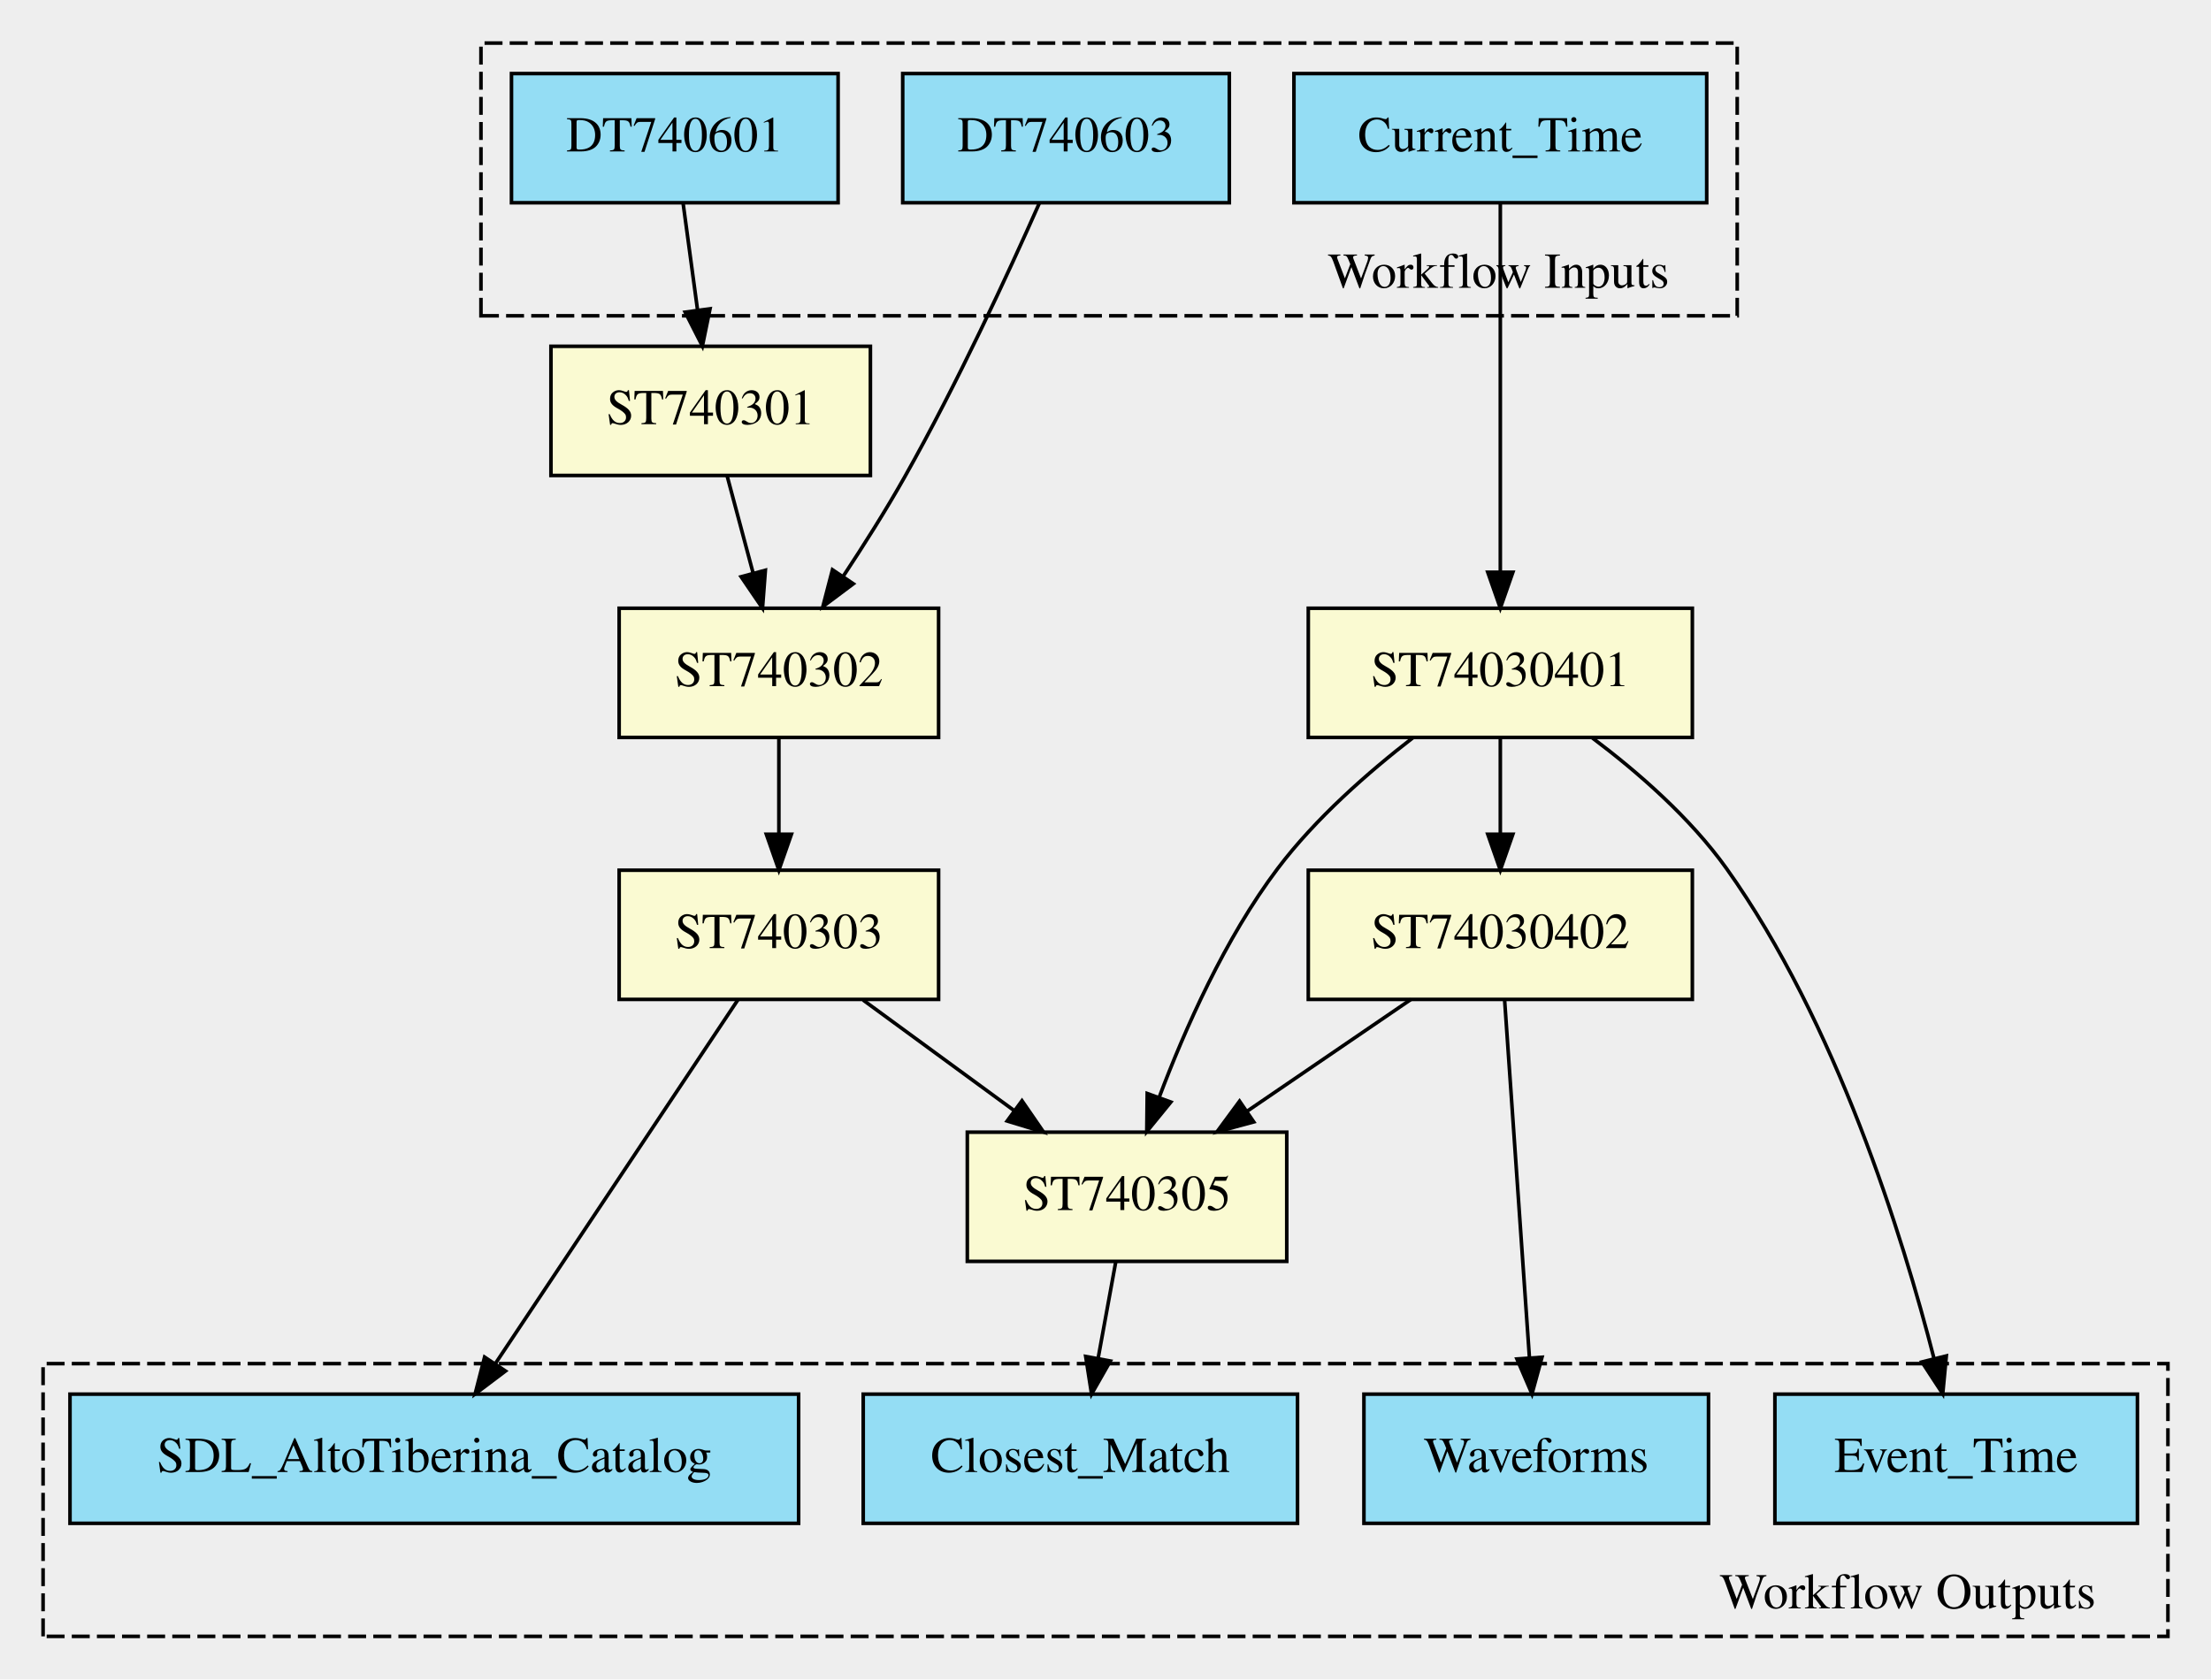
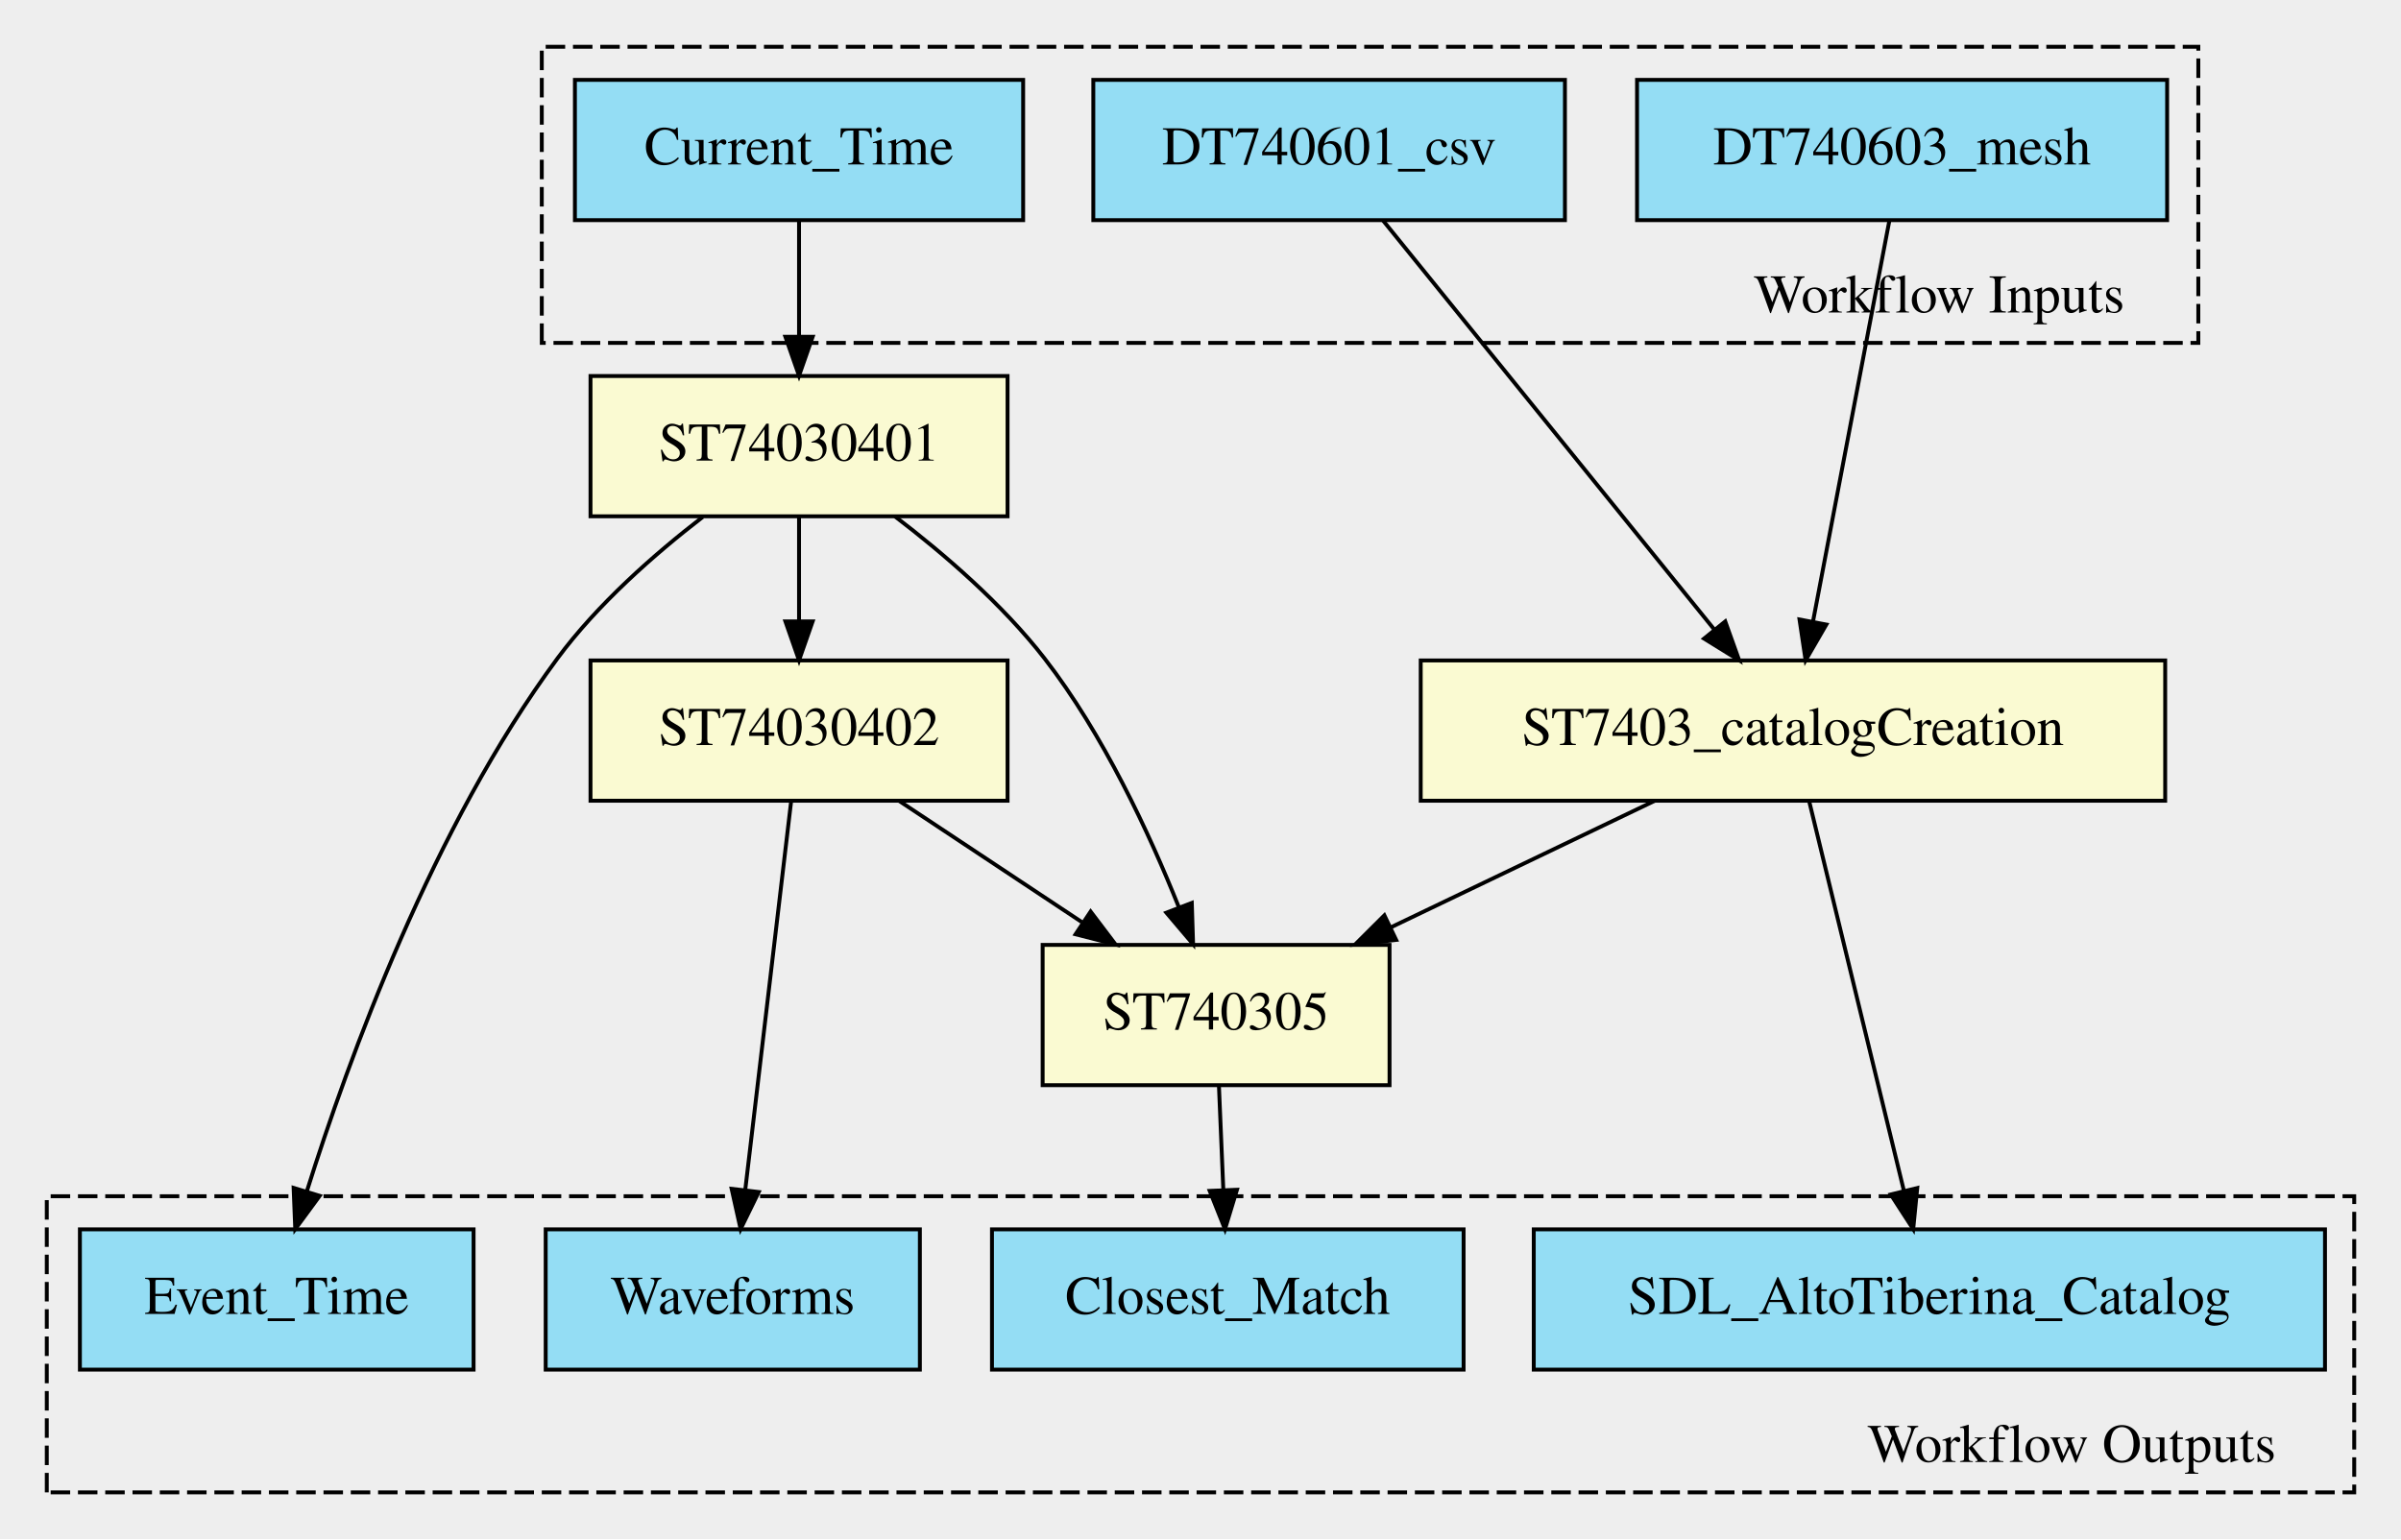
- <svg xmlns="http://www.w3.org/2000/svg" width="616pt" height="468pt" viewBox="0.00 0.00 616.00 468.00">
-   <g id="graph0" class="graph" transform="scale(1 1) rotate(0) translate(4 464)">
-     <polygon fill="#eeeeee" stroke="transparent" points="-4,4 -4,-464 612,-464 612,4 -4,4" />
+ <svg xmlns="http://www.w3.org/2000/svg" width="616pt" height="395pt" viewBox="0.00 0.00 616.00 395.00">
+   <g id="graph0" class="graph" transform="scale(1 1) rotate(0) translate(4 391)">
+     <polygon fill="#eeeeee" stroke="transparent" points="-4,4 -4,-391 612,-391 612,4 -4,4" />
    <g id="clust1" class="cluster">
-       <polygon fill="#eeeeee" stroke="black" stroke-dasharray="5,2" points="130,-376 130,-452 480,-452 480,-376 130,-376" />
-       <text text-anchor="middle" x="413.5" y="-383.8" font-family="Times,serif" font-size="14.00">Workflow Inputs</text>
+       <polygon fill="#eeeeee" stroke="black" stroke-dasharray="5,2" points="135,-303 135,-379 560,-379 560,-303 135,-303" />
+       <text text-anchor="middle" x="493.5" y="-310.8" font-family="Times,serif" font-size="14.00">Workflow Inputs</text>
    </g>
    <g id="clust2" class="cluster">
      <polygon fill="#eeeeee" stroke="black" stroke-dasharray="5,2" points="8,-8 8,-84 600,-84 600,-8 8,-8" />
      <text text-anchor="middle" x="527.5" y="-15.8" font-family="Times,serif" font-size="14.00">Workflow Outputs</text>
    </g>
    <g id="node1" class="node">
-       <polygon fill="lightgoldenrodyellow" stroke="black" points="149.5,-331.5 149.5,-367.5 238.5,-367.5 238.5,-331.5 149.5,-331.5" />
-       <text text-anchor="middle" x="194" y="-345.8" font-family="Times,serif" font-size="14.00">ST740301</text>
+       <polygon fill="lightgoldenrodyellow" stroke="black" points="147.5,-258.5 147.5,-294.5 254.5,-294.5 254.5,-258.5 147.5,-258.5" />
+       <text text-anchor="middle" x="201" y="-272.8" font-family="Times,serif" font-size="14.00">ST74030401</text>
    </g>
    <g id="node2" class="node">
-       <polygon fill="lightgoldenrodyellow" stroke="black" points="168.5,-258.5 168.5,-294.5 257.5,-294.5 257.5,-258.5 168.5,-258.5" />
-       <text text-anchor="middle" x="213" y="-272.8" font-family="Times,serif" font-size="14.00">ST740302</text>
+       <polygon fill="lightgoldenrodyellow" stroke="black" points="147.5,-185.5 147.5,-221.5 254.5,-221.5 254.5,-185.5 147.5,-185.5" />
+       <text text-anchor="middle" x="201" y="-199.8" font-family="Times,serif" font-size="14.00">ST74030402</text>
    </g>
    <g id="edge1" class="edge">
-       <path fill="none" stroke="black" d="M198.6,-331.31C200.77,-323.2 203.41,-313.34 205.83,-304.28" />
-       <polygon fill="black" stroke="black" points="209.24,-305.09 208.44,-294.53 202.48,-303.28 209.24,-305.09" />
+       <path fill="none" stroke="black" d="M201,-258.31C201,-250.29 201,-240.55 201,-231.57" />
+       <polygon fill="black" stroke="black" points="204.5,-231.53 201,-221.53 197.5,-231.53 204.5,-231.53" />
    </g>
    <g id="node3" class="node">
-       <polygon fill="lightgoldenrodyellow" stroke="black" points="168.5,-185.5 168.5,-221.5 257.5,-221.5 257.5,-185.5 168.5,-185.5" />
-       <text text-anchor="middle" x="213" y="-199.8" font-family="Times,serif" font-size="14.00">ST740303</text>
+       <polygon fill="lightgoldenrodyellow" stroke="black" points="263.5,-112.5 263.5,-148.5 352.5,-148.5 352.5,-112.5 263.5,-112.5" />
+       <text text-anchor="middle" x="308" y="-126.8" font-family="Times,serif" font-size="14.00">ST740305</text>
    </g>
    <g id="edge2" class="edge">
-       <path fill="none" stroke="black" d="M213,-258.31C213,-250.29 213,-240.55 213,-231.57" />
-       <polygon fill="black" stroke="black" points="216.5,-231.53 213,-221.53 209.5,-231.53 216.5,-231.53" />
+       <path fill="none" stroke="black" d="M225.59,-258.48C238.22,-248.84 253.18,-235.95 264,-222 279.07,-202.57 290.86,-177.16 298.43,-158.21" />
+       <polygon fill="black" stroke="black" points="301.77,-159.28 302.1,-148.69 295.24,-156.77 301.77,-159.28" />
+     </g>
+     <g id="node9" class="node">
+       <polygon fill="#94ddf4" stroke="black" points="16.5,-39.5 16.5,-75.5 117.5,-75.5 117.5,-39.5 16.5,-39.5" />
+       <text text-anchor="middle" x="67" y="-53.8" font-family="Times,serif" font-size="14.00">Event_Time</text>
+     </g>
+     <g id="edge9" class="edge">
+       <path fill="none" stroke="black" d="M176.3,-258.33C163.88,-248.75 149.31,-235.95 139,-222 107.08,-178.84 85.41,-119.29 74.72,-85.26" />
+       <polygon fill="black" stroke="black" points="78.02,-84.1 71.75,-75.56 71.33,-86.14 78.02,-84.1" />
+     </g>
+     <g id="edge4" class="edge">
+       <path fill="none" stroke="black" d="M226.63,-185.49C240.69,-176.17 258.31,-164.47 273.55,-154.36" />
+       <polygon fill="black" stroke="black" points="275.81,-157.06 282.21,-148.61 271.94,-151.23 275.81,-157.06" />
+     </g>
+     <g id="node11" class="node">
+       <polygon fill="#94ddf4" stroke="black" points="136,-39.5 136,-75.5 232,-75.5 232,-39.5 136,-39.5" />
+       <text text-anchor="middle" x="184" y="-53.8" font-family="Times,serif" font-size="14.00">Waveforms</text>
+     </g>
+     <g id="edge11" class="edge">
+       <path fill="none" stroke="black" d="M198.98,-185.42C196.07,-160.73 190.65,-114.85 187.19,-85.54" />
+       <polygon fill="black" stroke="black" points="190.66,-85.08 186.01,-75.56 183.71,-85.9 190.66,-85.08" />
+     </g>
+     <g id="node8" class="node">
+       <polygon fill="#94ddf4" stroke="black" points="250.5,-39.5 250.5,-75.5 371.5,-75.5 371.5,-39.5 250.5,-39.5" />
+       <text text-anchor="middle" x="311" y="-53.8" font-family="Times,serif" font-size="14.00">Closest_Match</text>
+     </g>
+     <g id="edge8" class="edge">
+       <path fill="none" stroke="black" d="M308.73,-112.31C309.07,-104.29 309.48,-94.55 309.86,-85.57" />
+       <polygon fill="black" stroke="black" points="313.36,-85.67 310.28,-75.53 306.36,-85.37 313.36,-85.67" />
+     </g>
+     <g id="node4" class="node">
+       <polygon fill="lightgoldenrodyellow" stroke="black" points="360.5,-185.5 360.5,-221.5 551.5,-221.5 551.5,-185.5 360.5,-185.5" />
+       <text text-anchor="middle" x="456" y="-199.8" font-family="Times,serif" font-size="14.00">ST7403_catalogCreation</text>
+     </g>
+     <g id="edge3" class="edge">
+       <path fill="none" stroke="black" d="M420.55,-185.49C400.2,-175.73 374.45,-163.38 352.71,-152.95" />
+       <polygon fill="black" stroke="black" points="354.2,-149.78 343.67,-148.61 351.18,-156.09 354.2,-149.78" />
+     </g>
+     <g id="node10" class="node">
+       <polygon fill="#94ddf4" stroke="black" points="389.5,-39.5 389.5,-75.5 592.5,-75.5 592.5,-39.5 389.5,-39.5" />
+       <text text-anchor="middle" x="491" y="-53.8" font-family="Times,serif" font-size="14.00">SDL_AltoTiberina_Catalog</text>
+     </g>
+     <g id="edge10" class="edge">
+       <path fill="none" stroke="black" d="M460.15,-185.42C466.15,-160.73 477.3,-114.85 484.43,-85.54" />
+       <polygon fill="black" stroke="black" points="487.89,-86.11 486.85,-75.56 481.09,-84.45 487.89,-86.11" />
+     </g>
+     <g id="node5" class="node">
+       <polygon fill="#94ddf4" stroke="black" points="143.5,-334.5 143.5,-370.5 258.5,-370.5 258.5,-334.5 143.5,-334.5" />
+       <text text-anchor="middle" x="201" y="-348.8" font-family="Times,serif" font-size="14.00">Current_Time</text>
+     </g>
+     <g id="edge5" class="edge">
+       <path fill="none" stroke="black" d="M201,-334.34C201,-325.56 201,-314.66 201,-304.77" />
+       <polygon fill="black" stroke="black" points="204.5,-304.57 201,-294.57 197.5,-304.57 204.5,-304.57" />
    </g>
    <g id="node6" class="node">
-       <polygon fill="lightgoldenrodyellow" stroke="black" points="265.5,-112.5 265.5,-148.5 354.5,-148.5 354.5,-112.5 265.5,-112.5" />
-       <text text-anchor="middle" x="310" y="-126.8" font-family="Times,serif" font-size="14.00">ST740305</text>
-     </g>
-     <g id="edge5" class="edge">
-       <path fill="none" stroke="black" d="M236.48,-185.31C249.11,-176.07 264.86,-164.54 278.53,-154.53" />
-       <polygon fill="black" stroke="black" points="280.73,-157.26 286.74,-148.53 276.6,-151.61 280.73,-157.26" />
-     </g>
-     <g id="node12" class="node">
-       <polygon fill="#94ddf4" stroke="black" points="15.5,-39.5 15.5,-75.5 218.5,-75.5 218.5,-39.5 15.5,-39.5" />
-       <text text-anchor="middle" x="117" y="-53.8" font-family="Times,serif" font-size="14.00">SDL_AltoTiberina_Catalog</text>
-     </g>
-     <g id="edge12" class="edge">
-       <path fill="none" stroke="black" d="M201.61,-185.42C184.87,-160.3 153.49,-113.23 134.01,-84.01" />
-       <polygon fill="black" stroke="black" points="136.83,-81.94 128.37,-75.56 131.01,-85.82 136.83,-81.94" />
-     </g>
-     <g id="node4" class="node">
-       <polygon fill="lightgoldenrodyellow" stroke="black" points="360.5,-258.5 360.5,-294.5 467.5,-294.5 467.5,-258.5 360.5,-258.5" />
-       <text text-anchor="middle" x="414" y="-272.8" font-family="Times,serif" font-size="14.00">ST74030401</text>
-     </g>
-     <g id="node5" class="node">
-       <polygon fill="lightgoldenrodyellow" stroke="black" points="360.5,-185.5 360.5,-221.5 467.5,-221.5 467.5,-185.5 360.5,-185.5" />
-       <text text-anchor="middle" x="414" y="-199.8" font-family="Times,serif" font-size="14.00">ST74030402</text>
-     </g>
-     <g id="edge3" class="edge">
-       <path fill="none" stroke="black" d="M414,-258.31C414,-250.29 414,-240.55 414,-231.57" />
-       <polygon fill="black" stroke="black" points="417.5,-231.53 414,-221.53 410.5,-231.53 417.5,-231.53" />
-     </g>
-     <g id="edge4" class="edge">
-       <path fill="none" stroke="black" d="M389.72,-258.48C377.26,-248.85 362.54,-235.96 352,-222 337.31,-202.55 326.08,-177.14 318.95,-158.2" />
-       <polygon fill="black" stroke="black" points="322.2,-156.89 315.5,-148.68 315.62,-159.28 322.2,-156.89" />
-     </g>
-     <g id="node11" class="node">
-       <polygon fill="#94ddf4" stroke="black" points="490.5,-39.5 490.5,-75.5 591.5,-75.5 591.5,-39.5 490.5,-39.5" />
-       <text text-anchor="middle" x="541" y="-53.8" font-family="Times,serif" font-size="14.00">Event_Time</text>
-     </g>
-     <g id="edge11" class="edge">
-       <path fill="none" stroke="black" d="M439.67,-258.35C452.29,-248.86 466.91,-236.13 477,-222 507.65,-179.05 526.11,-119.44 534.86,-85.32" />
-       <polygon fill="black" stroke="black" points="538.26,-86.15 537.26,-75.6 531.46,-84.47 538.26,-86.15" />
+       <polygon fill="#94ddf4" stroke="black" points="416,-334.5 416,-370.5 552,-370.5 552,-334.5 416,-334.5" />
+       <text text-anchor="middle" x="484" y="-348.8" font-family="Times,serif" font-size="14.00">DT740603_mesh</text>
    </g>
    <g id="edge6" class="edge">
-       <path fill="none" stroke="black" d="M389.09,-185.49C375.43,-176.17 358.3,-164.47 343.48,-154.36" />
-       <polygon fill="black" stroke="black" points="345.3,-151.36 335.07,-148.61 341.35,-157.14 345.3,-151.36" />
-     </g>
-     <g id="node13" class="node">
-       <polygon fill="#94ddf4" stroke="black" points="376,-39.5 376,-75.5 472,-75.5 472,-39.5 376,-39.5" />
-       <text text-anchor="middle" x="424" y="-53.8" font-family="Times,serif" font-size="14.00">Waveforms</text>
-     </g>
-     <g id="edge13" class="edge">
-       <path fill="none" stroke="black" d="M415.19,-185.42C416.9,-160.73 420.09,-114.85 422.12,-85.54" />
-       <polygon fill="black" stroke="black" points="425.61,-85.78 422.82,-75.56 418.63,-85.3 425.61,-85.78" />
-     </g>
-     <g id="node10" class="node">
-       <polygon fill="#94ddf4" stroke="black" points="236.5,-39.5 236.5,-75.5 357.5,-75.5 357.5,-39.5 236.5,-39.5" />
-       <text text-anchor="middle" x="297" y="-53.8" font-family="Times,serif" font-size="14.00">Closest_Match</text>
-     </g>
-     <g id="edge10" class="edge">
-       <path fill="none" stroke="black" d="M306.85,-112.31C305.38,-104.29 303.6,-94.55 301.96,-85.57" />
-       <polygon fill="black" stroke="black" points="305.36,-84.73 300.12,-75.53 298.48,-86 305.36,-84.73" />
+       <path fill="none" stroke="black" d="M480.73,-334.35C475.93,-309.12 466.91,-261.76 461.19,-231.74" />
+       <polygon fill="black" stroke="black" points="464.56,-230.71 459.25,-221.54 457.68,-232.02 464.56,-230.71" />
    </g>
    <g id="node7" class="node">
-       <polygon fill="#94ddf4" stroke="black" points="138.5,-407.5 138.5,-443.5 229.5,-443.5 229.5,-407.5 138.5,-407.5" />
-       <text text-anchor="middle" x="184" y="-421.8" font-family="Times,serif" font-size="14.00">DT740601</text>
+       <polygon fill="#94ddf4" stroke="black" points="276.5,-334.5 276.5,-370.5 397.5,-370.5 397.5,-334.5 276.5,-334.5" />
+       <text text-anchor="middle" x="337" y="-348.8" font-family="Times,serif" font-size="14.00">DT740601_csv</text>
    </g>
    <g id="edge7" class="edge">
-       <path fill="none" stroke="black" d="M186.32,-407.34C187.51,-398.56 188.98,-387.66 190.32,-377.77" />
-       <polygon fill="black" stroke="black" points="193.82,-377.95 191.69,-367.57 186.89,-377.01 193.82,-377.95" />
-     </g>
-     <g id="node8" class="node">
-       <polygon fill="#94ddf4" stroke="black" points="247.5,-407.5 247.5,-443.5 338.5,-443.5 338.5,-407.5 247.5,-407.5" />
-       <text text-anchor="middle" x="293" y="-421.8" font-family="Times,serif" font-size="14.00">DT740603</text>
-     </g>
-     <g id="edge8" class="edge">
-       <path fill="none" stroke="black" d="M285.52,-407.27C277.08,-388.24 262.61,-356.88 248,-331 242.82,-321.82 236.66,-312.08 230.97,-303.47" />
-       <polygon fill="black" stroke="black" points="233.74,-301.32 225.26,-294.97 227.93,-305.22 233.74,-301.32" />
-     </g>
-     <g id="node9" class="node">
-       <polygon fill="#94ddf4" stroke="black" points="356.5,-407.5 356.5,-443.5 471.5,-443.5 471.5,-407.5 356.5,-407.5" />
-       <text text-anchor="middle" x="414" y="-421.8" font-family="Times,serif" font-size="14.00">Current_Time</text>
-     </g>
-     <g id="edge9" class="edge">
-       <path fill="none" stroke="black" d="M414,-407.35C414,-382.12 414,-334.76 414,-304.74" />
-       <polygon fill="black" stroke="black" points="417.5,-304.54 414,-294.54 410.5,-304.54 417.5,-304.54" />
+       <path fill="none" stroke="black" d="M350.88,-334.35C371.84,-308.46 411.68,-259.25 435.84,-229.41" />
+       <polygon fill="black" stroke="black" points="438.63,-231.52 442.2,-221.54 433.19,-227.11 438.63,-231.52" />
    </g>
  </g>
</svg>
